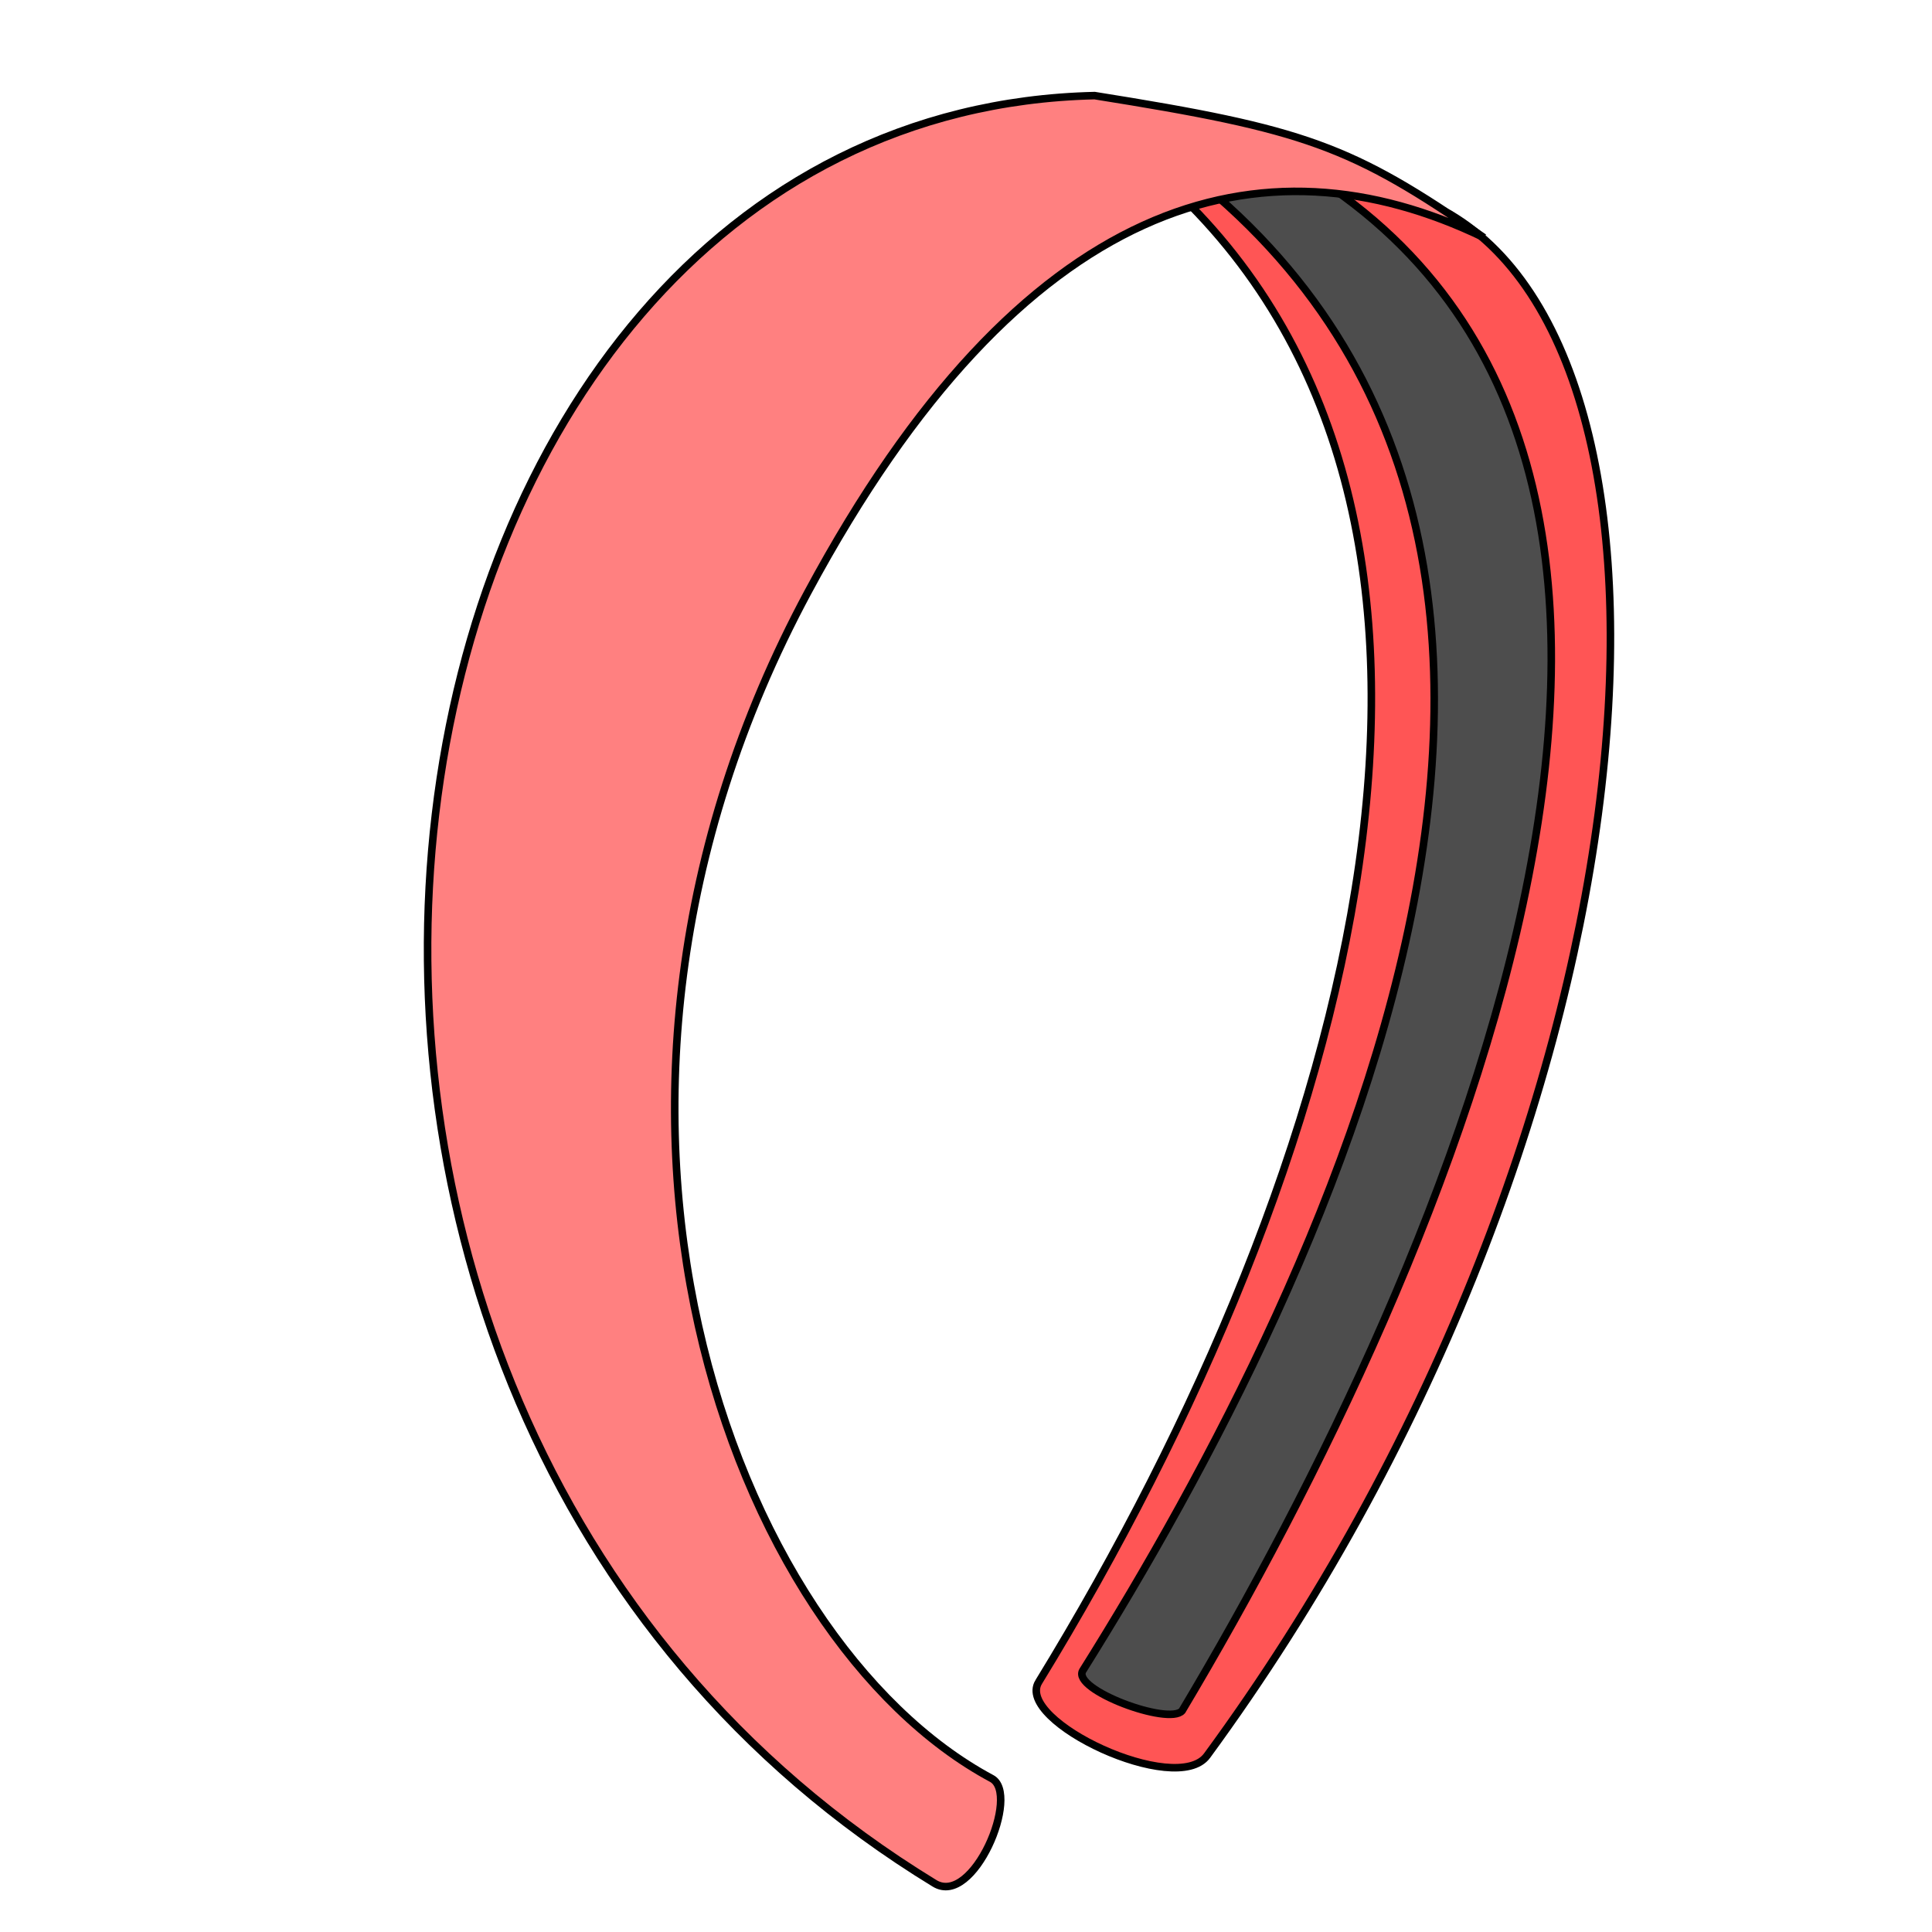
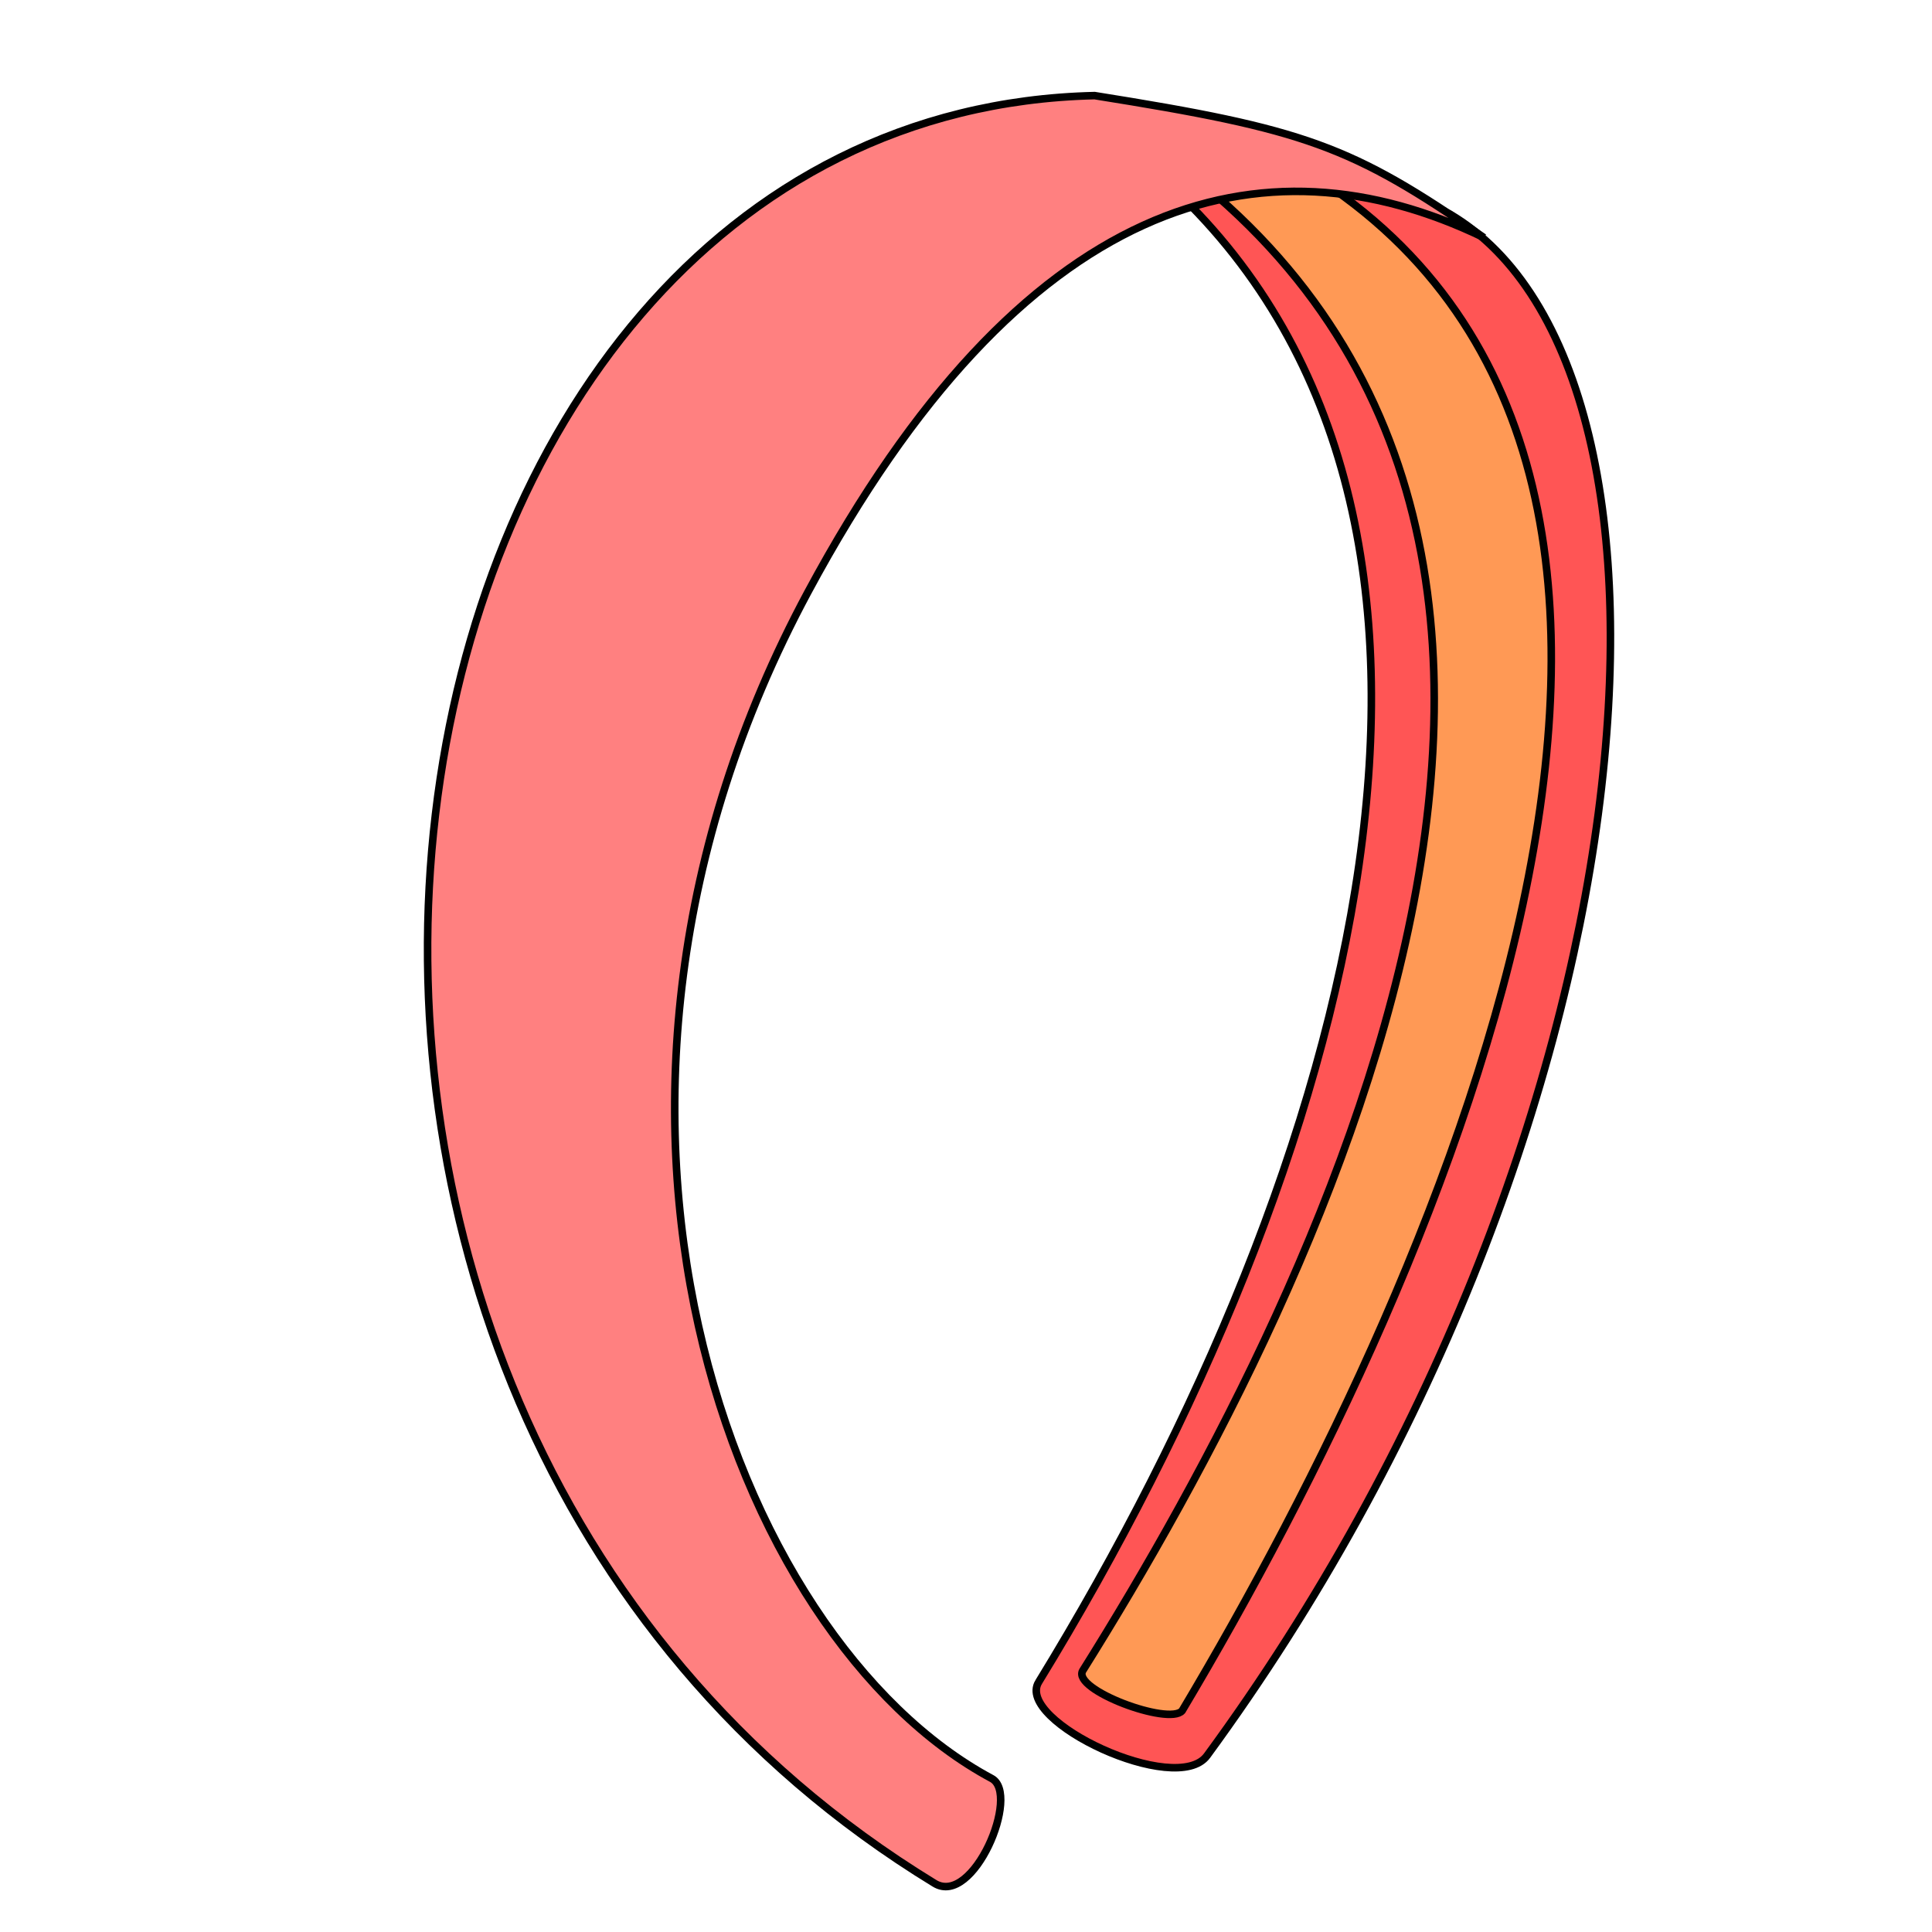
<svg xmlns="http://www.w3.org/2000/svg" viewBox="0 0 256 256" id="svg4206" version="1.1">
  <style id="style3">
    svg { cursor: default; }
  </style>
  <defs id="defs4208">
    </defs>
  <g id="layer3" style="display:inline;opacity:1">
    <path style="fill:#ff5555;fill-rule:evenodd;stroke:#000000;stroke-width:1px;stroke-linecap:butt;stroke-linejoin:miter;stroke-opacity:1" d="m 137.63,222.879 c -3.178,5.191 18.267,15.269 22.313,9.75 59.586,-81.298 67.914,-183.273 32.142,-204.277 -10.862,-5.3 -17.984,-6.233 -36.561,-3.31 46.93,44.2 24.493,128.609 -17.893,197.837 z" id="path4302" />
-     <path style="fill:#4d4d4d;fill-rule:evenodd;stroke:#000000;stroke-width:1px;stroke-linecap:butt;stroke-linejoin:miter;stroke-opacity:1" d="m 143.463,221.381 c -1.441,2.531 11.442,7.298 13.175,5.305 35.352,-59.286 82.379,-166.795 13.898,-205.507 L 147.857,16.179 c 79.452,49.069 28.225,153.18 -4.394,205.202 z" id="path4308" />
+     <path style="fill:#ff9955;fill-rule:evenodd;stroke:#000000;stroke-width:1px;stroke-linecap:butt;stroke-linejoin:miter;stroke-opacity:1" d="m 143.463,221.381 c -1.441,2.531 11.442,7.298 13.175,5.305 35.352,-59.286 82.379,-166.795 13.898,-205.507 L 147.857,16.179 c 79.452,49.069 28.225,153.18 -4.394,205.202 z" id="path4308" />
    <path style="fill:#ff8080;fill-rule:evenodd;stroke:#000000;stroke-width:1px;stroke-linecap:butt;stroke-linejoin:miter;stroke-opacity:1" d="m 131.406,235.66 c 3.848,2.061 -2.414,17.04 -7.576,13.89 C 18.71,185.388 45.534,14.971 145.043,12.668 172.819,17.097 179.06,19.258 196.619,31.481 167.303,17.317 135.446,25.658 107.06,78.441 70.376,146.655 96.956,217.209 131.406,235.66 Z" id="path4304" />
  </g>
</svg>
